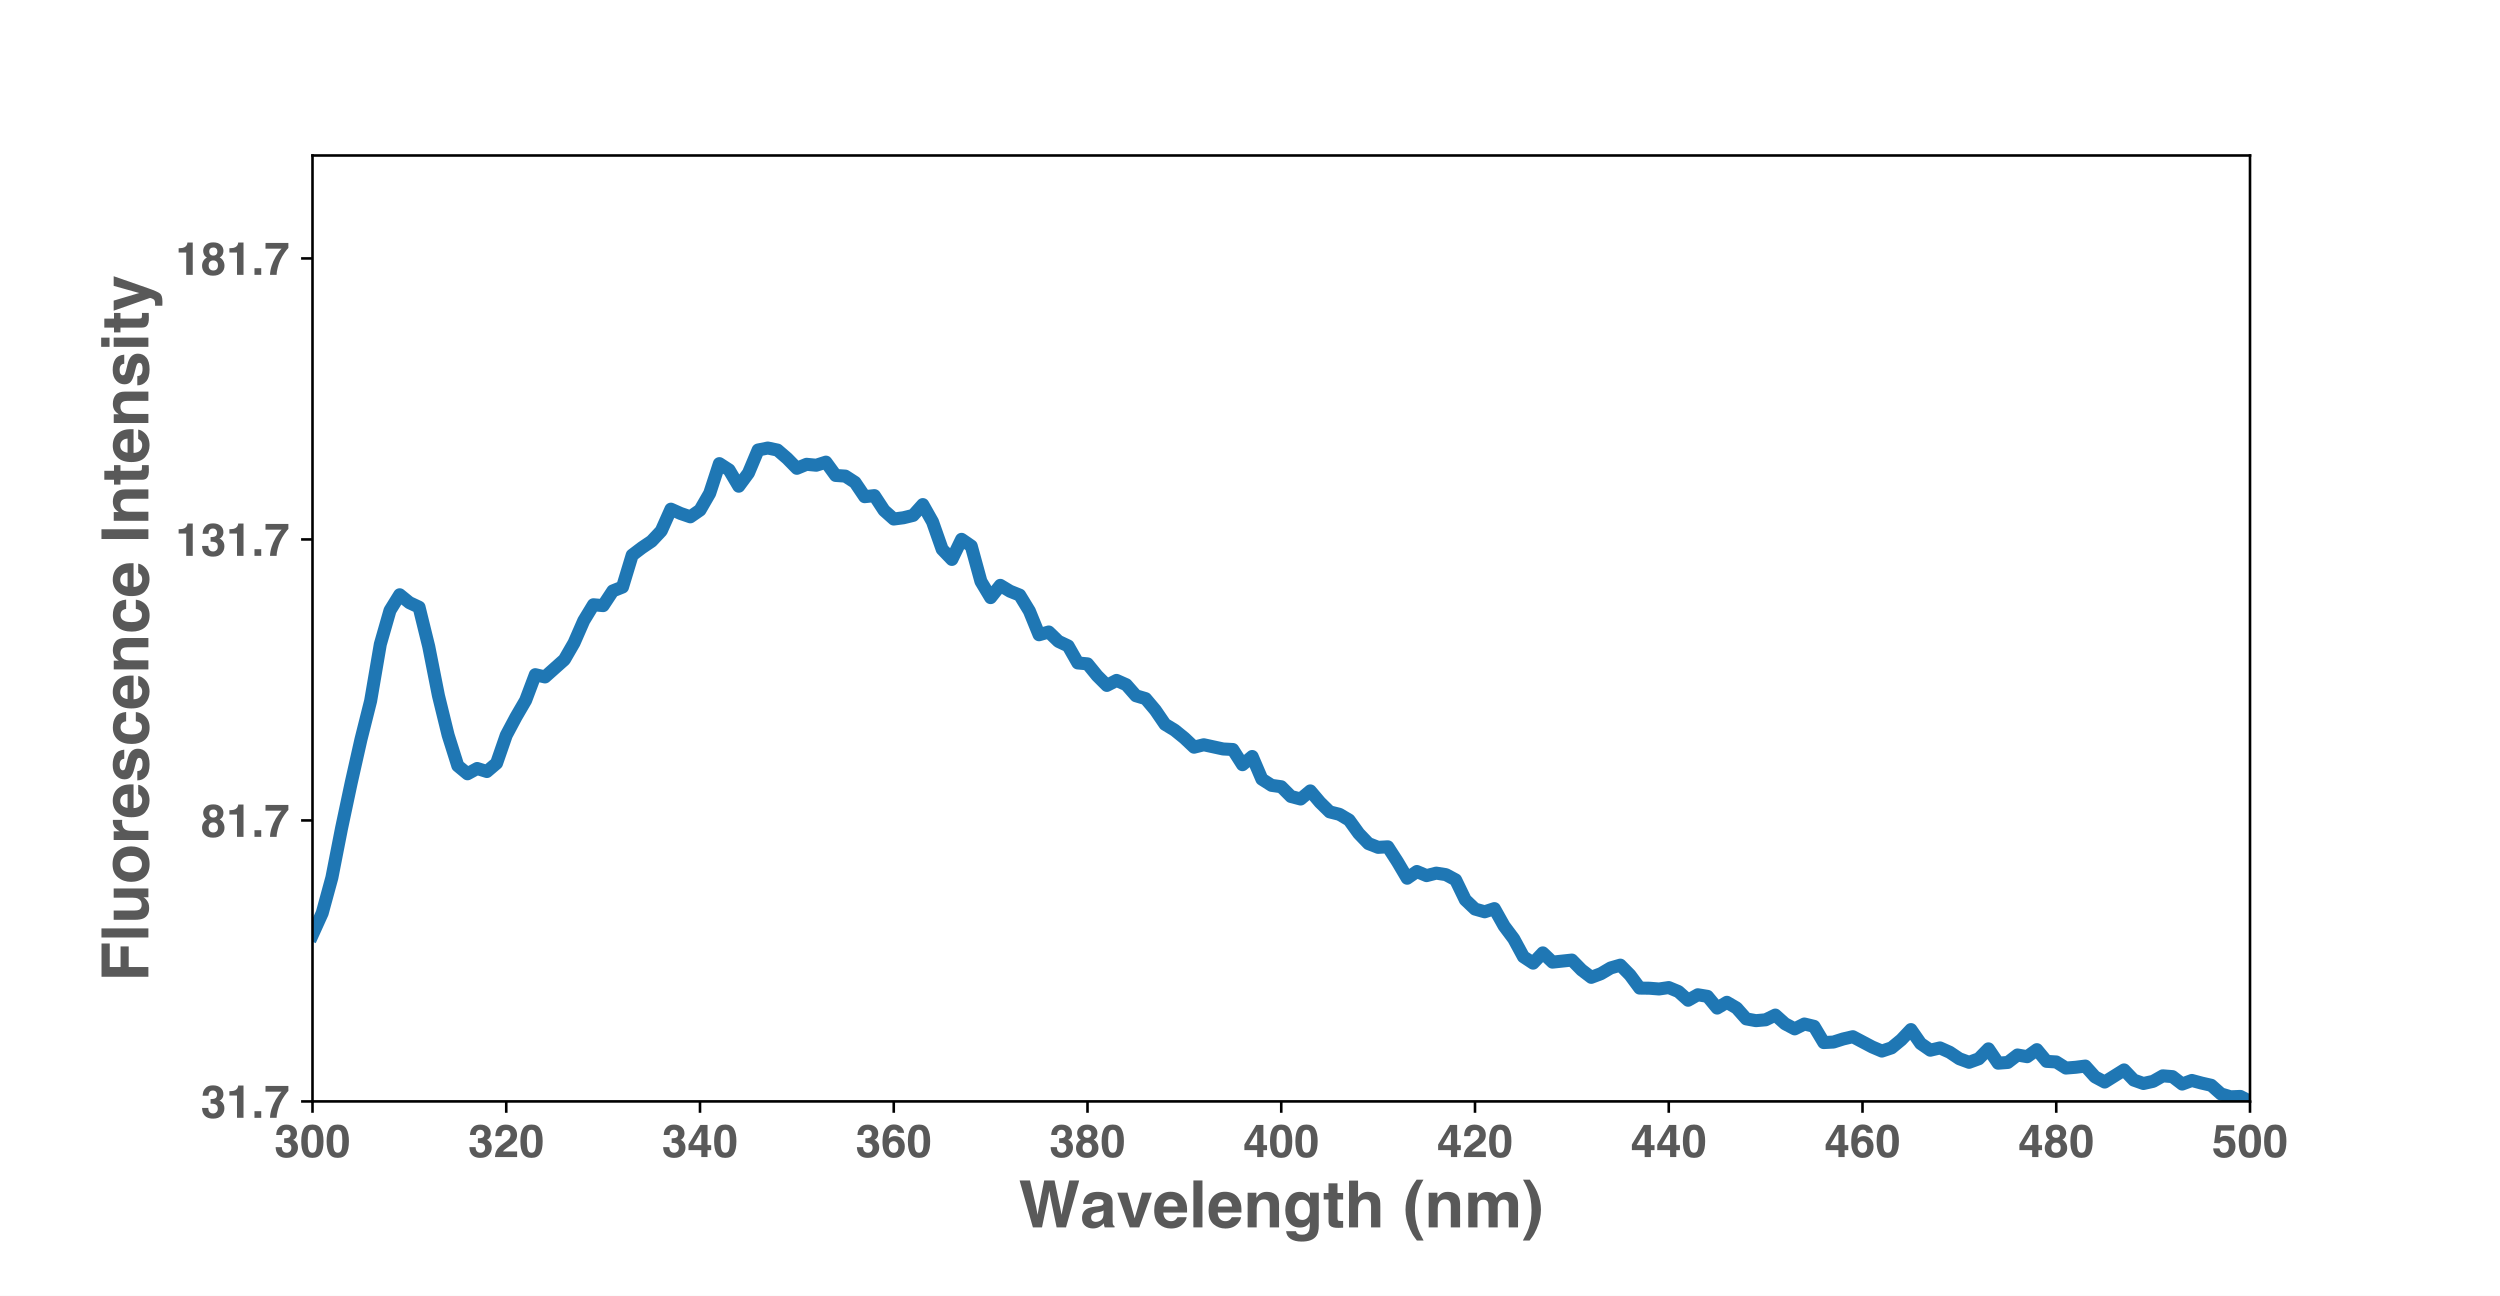
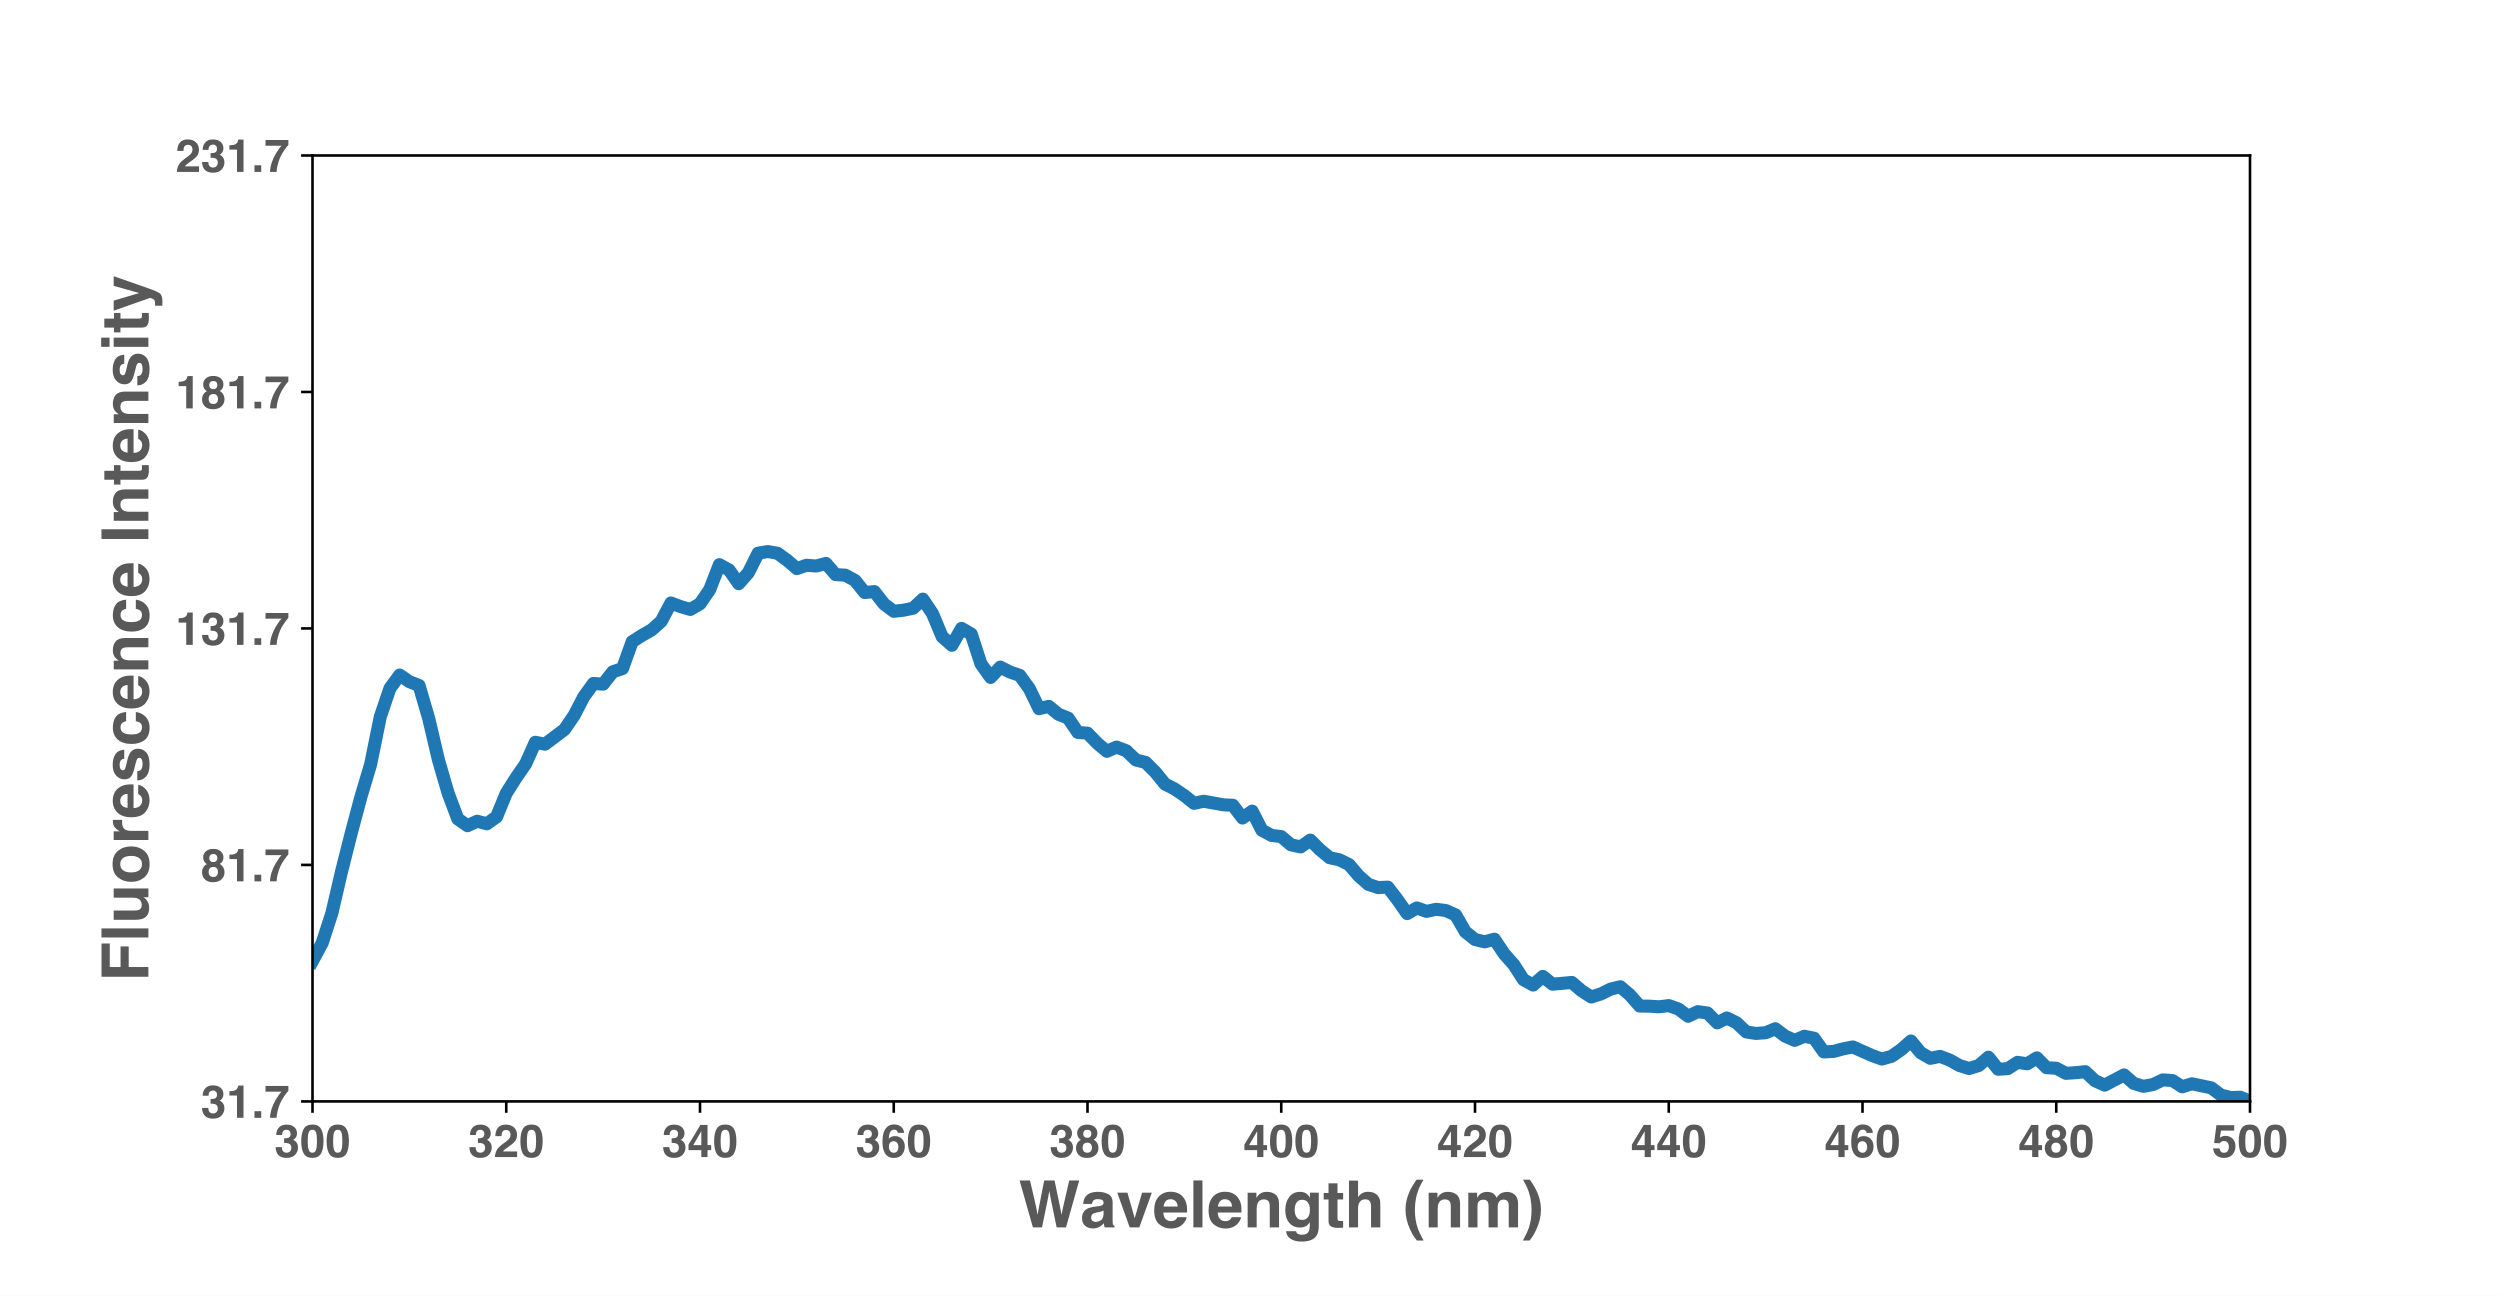
<svg xmlns="http://www.w3.org/2000/svg" xmlns:xlink="http://www.w3.org/1999/xlink" width="766.8pt" height="397.44pt" viewBox="0 0 766.8 397.44" version="1.1">
  <defs>
    <style type="text/css">*{stroke-linejoin: round; stroke-linecap: butt}</style>
  </defs>
  <g id="figure_1">
    <g id="patch_1">
      <path d="M 0 397.44  L 766.8 397.44  L 766.8 0  L 0 0  z " style="fill: #ffffff" />
    </g>
    <g id="axes_1">
      <g id="patch_2">
        <path d="M 95.85 337.824  L 690.12 337.824  L 690.12 47.693  L 95.85 47.693  z " style="fill: #ffffff" />
      </g>
      <g id="matplotlib.axis_1">
        <g id="xtick_1">
          <g id="line2d_1">
            <defs>
-               <path id="m9950f6a49b" d="M 0 0  L 0 3.5  " style="stroke: #000000; stroke-width: 0.8" />
+               <path id="mb6567f0c69" d="M 0 0  L 0 3.5  " style="stroke: #000000; stroke-width: 0.8" />
            </defs>
            <g>
-               <use xlink:href="#m9950f6a49b" x="95.85" y="337.824" style="stroke: #000000; stroke-width: 0.8" />
+               <use xlink:href="#mb6567f0c69" x="95.85" y="337.824" style="stroke: #000000; stroke-width: 0.8" />
            </g>
          </g>
          <g id="text_1">
            <g style="fill: #595959" transform="translate(84.17203 354.8996)scale(0.14 -0.14)">
              <defs>
                <path id="Helvetica-Bold-33" d="M 1044 1391  Q 1044 1119 1131 941  Q 1294 613 1722 613  Q 1984 613 2179 792  Q 2375 972 2375 1309  Q 2375 1756 2013 1906  Q 1806 1991 1363 1991  L 1363 2628  Q 1797 2634 1969 2713  Q 2266 2844 2266 3244  Q 2266 3503 2114 3665  Q 1963 3828 1688 3828  Q 1372 3828 1223 3628  Q 1075 3428 1081 3094  L 250 3094  Q 263 3431 366 3734  Q 475 4000 709 4225  Q 884 4384 1125 4468  Q 1366 4553 1716 4553  Q 2366 4553 2764 4217  Q 3163 3881 3163 3316  Q 3163 2916 2925 2641  Q 2775 2469 2613 2406  Q 2734 2406 2963 2197  Q 3303 1881 3303 1334  Q 3303 759 2904 323  Q 2506 -113 1725 -113  Q 763 -113 388 516  Q 191 850 169 1391  L 1044 1391  z " transform="scale(0.015625)" />
                <path id="Helvetica-Bold-30" d="M 1109 2222  Q 1109 1441 1237 1027  Q 1366 613 1763 613  Q 2159 613 2282 1027  Q 2406 1441 2406 2222  Q 2406 3041 2282 3434  Q 2159 3828 1763 3828  Q 1366 3828 1237 3434  Q 1109 3041 1109 2222  z M 1763 4563  Q 2628 4563 2976 3953  Q 3325 3344 3325 2222  Q 3325 1100 2976 493  Q 2628 -113 1763 -113  Q 897 -113 548 493  Q 200 1100 200 2222  Q 200 3344 548 3953  Q 897 4563 1763 4563  z " transform="scale(0.015625)" />
              </defs>
              <use xlink:href="#Helvetica-Bold-33" />
              <use xlink:href="#Helvetica-Bold-30" x="55.615" />
              <use xlink:href="#Helvetica-Bold-30" x="111.23" />
            </g>
          </g>
        </g>
        <g id="xtick_2">
          <g id="line2d_2">
            <g>
-               <use xlink:href="#m9950f6a49b" x="155.277" y="337.824" style="stroke: #000000; stroke-width: 0.8" />
+               <use xlink:href="#mb6567f0c69" x="155.277" y="337.824" style="stroke: #000000; stroke-width: 0.8" />
            </g>
          </g>
          <g id="text_2">
            <g style="fill: #595959" transform="translate(143.599 354.8996)scale(0.14 -0.14)">
              <defs>
                <path id="Helvetica-Bold-32" d="M 200 0  Q 213 488 409 891  Q 600 1344 1309 1850  Q 1925 2291 2106 2481  Q 2384 2778 2384 3131  Q 2384 3419 2225 3609  Q 2066 3800 1769 3800  Q 1363 3800 1216 3497  Q 1131 3322 1116 2941  L 250 2941  Q 272 3519 459 3875  Q 816 4553 1725 4553  Q 2444 4553 2869 4154  Q 3294 3756 3294 3100  Q 3294 2597 2994 2206  Q 2797 1947 2347 1628  L 1991 1375  Q 1656 1138 1532 1031  Q 1409 925 1325 784  L 3303 784  L 3303 0  L 200 0  z " transform="scale(0.015625)" />
              </defs>
              <use xlink:href="#Helvetica-Bold-33" />
              <use xlink:href="#Helvetica-Bold-32" x="55.615" />
              <use xlink:href="#Helvetica-Bold-30" x="111.23" />
            </g>
          </g>
        </g>
        <g id="xtick_3">
          <g id="line2d_3">
            <g>
-               <use xlink:href="#m9950f6a49b" x="214.704" y="337.824" style="stroke: #000000; stroke-width: 0.8" />
+               <use xlink:href="#mb6567f0c69" x="214.704" y="337.824" style="stroke: #000000; stroke-width: 0.8" />
            </g>
          </g>
          <g id="text_3">
            <g style="fill: #595959" transform="translate(203.026 354.8996)scale(0.14 -0.14)">
              <defs>
                <path id="Helvetica-Bold-34" d="M 3347 975  L 2834 975  L 2834 0  L 1963 0  L 1963 975  L 169 975  L 169 1753  L 1834 4503  L 2834 4503  L 2834 1672  L 3347 1672  L 3347 975  z M 1963 1672  L 1963 3628  L 828 1672  L 1963 1672  z " transform="scale(0.015625)" />
              </defs>
              <use xlink:href="#Helvetica-Bold-33" />
              <use xlink:href="#Helvetica-Bold-34" x="55.615" />
              <use xlink:href="#Helvetica-Bold-30" x="111.23" />
            </g>
          </g>
        </g>
        <g id="xtick_4">
          <g id="line2d_4">
            <g>
-               <use xlink:href="#m9950f6a49b" x="274.131" y="337.824" style="stroke: #000000; stroke-width: 0.8" />
+               <use xlink:href="#mb6567f0c69" x="274.131" y="337.824" style="stroke: #000000; stroke-width: 0.8" />
            </g>
          </g>
          <g id="text_4">
            <g style="fill: #595959" transform="translate(262.453 354.8996)scale(0.14 -0.14)">
              <defs>
                <path id="Helvetica-Bold-36" d="M 1094 1434  Q 1094 1069 1291 837  Q 1488 606 1791 606  Q 2088 606 2258 829  Q 2428 1053 2428 1409  Q 2428 1806 2234 2017  Q 2041 2228 1759 2228  Q 1531 2228 1356 2091  Q 1094 1888 1094 1434  z M 2347 3391  Q 2347 3500 2263 3631  Q 2119 3844 1828 3844  Q 1394 3844 1209 3356  Q 1109 3088 1072 2563  Q 1238 2759 1456 2850  Q 1675 2941 1956 2941  Q 2559 2941 2945 2531  Q 3331 2122 3331 1484  Q 3331 850 2953 365  Q 2575 -119 1778 -119  Q 922 -119 516 597  Q 200 1156 200 2041  Q 200 2559 244 2884  Q 322 3463 547 3847  Q 741 4175 1055 4375  Q 1369 4575 1806 4575  Q 2438 4575 2813 4251  Q 3188 3928 3234 3391  L 2347 3391  z " transform="scale(0.015625)" />
              </defs>
              <use xlink:href="#Helvetica-Bold-33" />
              <use xlink:href="#Helvetica-Bold-36" x="55.615" />
              <use xlink:href="#Helvetica-Bold-30" x="111.23" />
            </g>
          </g>
        </g>
        <g id="xtick_5">
          <g id="line2d_5">
            <g>
-               <use xlink:href="#m9950f6a49b" x="333.558" y="337.824" style="stroke: #000000; stroke-width: 0.8" />
+               <use xlink:href="#mb6567f0c69" x="333.558" y="337.824" style="stroke: #000000; stroke-width: 0.8" />
            </g>
          </g>
          <g id="text_5">
            <g style="fill: #595959" transform="translate(321.88 354.8996)scale(0.14 -0.14)">
              <defs>
                <path id="Helvetica-Bold-38" d="M 1094 1316  Q 1094 981 1267 797  Q 1441 613 1747 613  Q 2053 613 2226 797  Q 2400 981 2400 1316  Q 2400 1663 2223 1842  Q 2047 2022 1747 2022  Q 1447 2022 1270 1842  Q 1094 1663 1094 1316  z M 169 1256  Q 169 1638 342 1947  Q 516 2256 850 2413  Q 522 2631 423 2886  Q 325 3141 325 3363  Q 325 3856 697 4204  Q 1069 4553 1747 4553  Q 2425 4553 2797 4204  Q 3169 3856 3169 3363  Q 3169 3141 3070 2886  Q 2972 2631 2644 2444  Q 2978 2256 3147 1947  Q 3316 1638 3316 1256  Q 3316 684 2892 282  Q 2469 -119 1709 -119  Q 950 -119 559 282  Q 169 684 169 1256  z M 1175 3263  Q 1175 3016 1326 2859  Q 1478 2703 1747 2703  Q 2019 2703 2167 2859  Q 2316 3016 2316 3263  Q 2316 3531 2167 3682  Q 2019 3834 1747 3834  Q 1478 3834 1326 3682  Q 1175 3531 1175 3263  z " transform="scale(0.015625)" />
              </defs>
              <use xlink:href="#Helvetica-Bold-33" />
              <use xlink:href="#Helvetica-Bold-38" x="55.615" />
              <use xlink:href="#Helvetica-Bold-30" x="111.23" />
            </g>
          </g>
        </g>
        <g id="xtick_6">
          <g id="line2d_6">
            <g>
-               <use xlink:href="#m9950f6a49b" x="392.985" y="337.824" style="stroke: #000000; stroke-width: 0.8" />
+               <use xlink:href="#mb6567f0c69" x="392.985" y="337.824" style="stroke: #000000; stroke-width: 0.8" />
            </g>
          </g>
          <g id="text_6">
            <g style="fill: #595959" transform="translate(381.307 354.8996)scale(0.14 -0.14)">
              <use xlink:href="#Helvetica-Bold-34" />
              <use xlink:href="#Helvetica-Bold-30" x="55.615" />
              <use xlink:href="#Helvetica-Bold-30" x="111.23" />
            </g>
          </g>
        </g>
        <g id="xtick_7">
          <g id="line2d_7">
            <g>
-               <use xlink:href="#m9950f6a49b" x="452.412" y="337.824" style="stroke: #000000; stroke-width: 0.8" />
+               <use xlink:href="#mb6567f0c69" x="452.412" y="337.824" style="stroke: #000000; stroke-width: 0.8" />
            </g>
          </g>
          <g id="text_7">
            <g style="fill: #595959" transform="translate(440.734 354.8996)scale(0.14 -0.14)">
              <use xlink:href="#Helvetica-Bold-34" />
              <use xlink:href="#Helvetica-Bold-32" x="55.615" />
              <use xlink:href="#Helvetica-Bold-30" x="111.23" />
            </g>
          </g>
        </g>
        <g id="xtick_8">
          <g id="line2d_8">
            <g>
-               <use xlink:href="#m9950f6a49b" x="511.839" y="337.824" style="stroke: #000000; stroke-width: 0.8" />
+               <use xlink:href="#mb6567f0c69" x="511.839" y="337.824" style="stroke: #000000; stroke-width: 0.8" />
            </g>
          </g>
          <g id="text_8">
            <g style="fill: #595959" transform="translate(500.161 354.8996)scale(0.14 -0.14)">
              <use xlink:href="#Helvetica-Bold-34" />
              <use xlink:href="#Helvetica-Bold-34" x="55.615" />
              <use xlink:href="#Helvetica-Bold-30" x="111.23" />
            </g>
          </g>
        </g>
        <g id="xtick_9">
          <g id="line2d_9">
            <g>
-               <use xlink:href="#m9950f6a49b" x="571.266" y="337.824" style="stroke: #000000; stroke-width: 0.8" />
+               <use xlink:href="#mb6567f0c69" x="571.266" y="337.824" style="stroke: #000000; stroke-width: 0.8" />
            </g>
          </g>
          <g id="text_9">
            <g style="fill: #595959" transform="translate(559.588 354.8996)scale(0.14 -0.14)">
              <use xlink:href="#Helvetica-Bold-34" />
              <use xlink:href="#Helvetica-Bold-36" x="55.615" />
              <use xlink:href="#Helvetica-Bold-30" x="111.23" />
            </g>
          </g>
        </g>
        <g id="xtick_10">
          <g id="line2d_10">
            <g>
-               <use xlink:href="#m9950f6a49b" x="630.693" y="337.824" style="stroke: #000000; stroke-width: 0.8" />
+               <use xlink:href="#mb6567f0c69" x="630.693" y="337.824" style="stroke: #000000; stroke-width: 0.8" />
            </g>
          </g>
          <g id="text_10">
            <g style="fill: #595959" transform="translate(619.015 354.8996)scale(0.14 -0.14)">
              <use xlink:href="#Helvetica-Bold-34" />
              <use xlink:href="#Helvetica-Bold-38" x="55.615" />
              <use xlink:href="#Helvetica-Bold-30" x="111.23" />
            </g>
          </g>
        </g>
        <g id="xtick_11">
          <g id="line2d_11">
            <g>
-               <use xlink:href="#m9950f6a49b" x="690.12" y="337.824" style="stroke: #000000; stroke-width: 0.8" />
+               <use xlink:href="#mb6567f0c69" x="690.12" y="337.824" style="stroke: #000000; stroke-width: 0.8" />
            </g>
          </g>
          <g id="text_11">
            <g style="fill: #595959" transform="translate(678.442 354.8996)scale(0.14 -0.14)">
              <defs>
                <path id="Helvetica-Bold-35" d="M 1056 1213  Q 1109 922 1259 764  Q 1409 606 1697 606  Q 2028 606 2201 839  Q 2375 1072 2375 1425  Q 2375 1772 2212 2011  Q 2050 2250 1706 2250  Q 1544 2250 1425 2209  Q 1216 2134 1109 1931  L 309 1969  L 628 4472  L 3125 4472  L 3125 3716  L 1272 3716  L 1109 2725  Q 1316 2859 1431 2903  Q 1625 2975 1903 2975  Q 2466 2975 2884 2597  Q 3303 2219 3303 1497  Q 3303 869 2900 375  Q 2497 -119 1694 -119  Q 1047 -119 631 228  Q 216 575 169 1213  L 1056 1213  z " transform="scale(0.015625)" />
              </defs>
              <use xlink:href="#Helvetica-Bold-35" />
              <use xlink:href="#Helvetica-Bold-30" x="55.615" />
              <use xlink:href="#Helvetica-Bold-30" x="111.23" />
            </g>
          </g>
        </g>
        <g id="text_12">
          <g style="fill: #595959" transform="translate(312.4334 376.4612)scale(0.2 -0.2)">
            <defs>
              <path id="Helvetica-Bold-57" d="M 1116 4606  L 1725 1969  L 1856 1234  L 1991 1953  L 2509 4606  L 3525 4606  L 4072 1969  L 4213 1234  L 4353 1941  L 4969 4606  L 5947 4606  L 4650 0  L 3731 0  L 3175 2694  L 3013 3584  L 2850 2694  L 2294 0  L 1400 0  L 94 4606  L 1116 4606  z " transform="scale(0.015625)" />
              <path id="Helvetica-Bold-61" d="M 2294 1656  Q 2209 1603 2123 1570  Q 2038 1538 1888 1509  L 1688 1472  Q 1406 1422 1284 1350  Q 1078 1228 1078 972  Q 1078 744 1204 642  Q 1331 541 1513 541  Q 1800 541 2042 709  Q 2284 878 2294 1325  L 2294 1656  z M 1753 2072  Q 2000 2103 2106 2150  Q 2297 2231 2297 2403  Q 2297 2613 2151 2692  Q 2006 2772 1725 2772  Q 1409 2772 1278 2616  Q 1184 2500 1153 2303  L 294 2303  Q 322 2750 544 3038  Q 897 3488 1756 3488  Q 2316 3488 2750 3266  Q 3184 3044 3184 2428  L 3184 866  Q 3184 703 3191 472  Q 3200 297 3244 234  Q 3288 172 3375 131  L 3375 0  L 2406 0  Q 2366 103 2350 193  Q 2334 284 2325 400  Q 2141 200 1900 59  Q 1613 -106 1250 -106  Q 788 -106 486 158  Q 184 422 184 906  Q 184 1534 669 1816  Q 934 1969 1450 2034  L 1753 2072  z M 1800 3497  L 1800 3497  z " transform="scale(0.015625)" />
              <path id="Helvetica-Bold-76" d="M 2516 3406  L 3472 3406  L 2244 0  L 1303 0  L 81 3406  L 1081 3406  L 1791 894  L 2516 3406  z " transform="scale(0.015625)" />
              <path id="Helvetica-Bold-65" d="M 1759 2763  Q 1450 2763 1279 2569  Q 1109 2375 1066 2044  L 2450 2044  Q 2428 2397 2236 2580  Q 2044 2763 1759 2763  z M 1759 3497  Q 2184 3497 2525 3337  Q 2866 3178 3088 2834  Q 3288 2531 3347 2131  Q 3381 1897 3375 1456  L 1044 1456  Q 1063 944 1366 738  Q 1550 609 1809 609  Q 2084 609 2256 766  Q 2350 850 2422 1000  L 3331 1000  Q 3297 697 3016 384  Q 2578 -113 1791 -113  Q 1141 -113 644 306  Q 147 725 147 1669  Q 147 2553 595 3025  Q 1044 3497 1759 3497  z M 1822 3497  L 1822 3497  z " transform="scale(0.015625)" />
              <path id="Helvetica-Bold-6c" d="M 1325 0  L 434 0  L 434 4606  L 1325 4606  L 1325 0  z " transform="scale(0.015625)" />
              <path id="Helvetica-Bold-6e" d="M 2303 3488  Q 2831 3488 3167 3211  Q 3503 2934 3503 2294  L 3503 0  L 2591 0  L 2591 2072  Q 2591 2341 2519 2484  Q 2388 2747 2019 2747  Q 1566 2747 1397 2363  Q 1309 2159 1309 1844  L 1309 0  L 422 0  L 422 3400  L 1281 3400  L 1281 2903  Q 1453 3166 1606 3281  Q 1881 3488 2303 3488  z M 1975 3497  L 1975 3497  z " transform="scale(0.015625)" />
              <path id="Helvetica-Bold-67" d="M 1878 731  Q 2191 731 2406 967  Q 2622 1203 2622 1719  Q 2622 2203 2417 2456  Q 2213 2709 1869 2709  Q 1400 2709 1222 2269  Q 1128 2034 1128 1691  Q 1128 1394 1228 1163  Q 1409 731 1878 731  z M 1656 3488  Q 1913 3488 2103 3409  Q 2428 3275 2628 2916  L 2628 3406  L 3494 3406  L 3494 175  Q 3494 -484 3272 -819  Q 2891 -1394 1809 -1394  Q 1156 -1394 743 -1137  Q 331 -881 288 -372  L 1256 -372  Q 1294 -528 1378 -597  Q 1522 -719 1863 -719  Q 2344 -719 2506 -397  Q 2613 -191 2613 297  L 2613 516  Q 2484 297 2338 188  Q 2072 -16 1647 -16  Q 991 -16 598 445  Q 206 906 206 1694  Q 206 2453 584 2970  Q 963 3488 1656 3488  z M 1941 3497  L 1941 3497  z " transform="scale(0.015625)" />
              <path id="Helvetica-Bold-74" d="M 66 2741  L 66 3375  L 541 3375  L 541 4325  L 1422 4325  L 1422 3375  L 1975 3375  L 1975 2741  L 1422 2741  L 1422 941  Q 1422 731 1475 679  Q 1528 628 1800 628  Q 1841 628 1886 629  Q 1931 631 1975 634  L 1975 -31  L 1553 -47  Q 922 -69 691 172  Q 541 325 541 644  L 541 2741  L 66 2741  z " transform="scale(0.015625)" />
              <path id="Helvetica-Bold-68" d="M 2294 3494  Q 2609 3494 2867 3384  Q 3125 3275 3291 3050  Q 3431 2859 3462 2657  Q 3494 2456 3494 2000  L 3494 0  L 2584 0  L 2584 2072  Q 2584 2347 2491 2516  Q 2369 2753 2028 2753  Q 1675 2753 1492 2517  Q 1309 2281 1309 1844  L 1309 0  L 422 0  L 422 4591  L 1309 4591  L 1309 2963  Q 1503 3259 1758 3376  Q 2013 3494 2294 3494  z " transform="scale(0.015625)" />
              <path id="Helvetica-Bold-20" transform="scale(0.015625)" />
              <path id="Helvetica-Bold-28" d="M 644 3444  Q 891 4019 1366 4681  L 2038 4681  L 1847 4331  Q 1453 3609 1300 2819  Q 1200 2300 1200 1688  Q 1200 731 1478 -72  Q 1641 -547 2053 -1291  L 1394 -1291  L 1172 -988  Q 956 -713 713 -169  Q 278 803 278 1744  Q 278 2600 644 3444  z " transform="scale(0.015625)" />
              <path id="Helvetica-Bold-6d" d="M 4222 3481  Q 4447 3481 4665 3393  Q 4884 3306 5063 3088  Q 5206 2909 5256 2650  Q 5288 2478 5288 2147  L 5281 0  L 4369 0  L 4369 2169  Q 4369 2363 4306 2488  Q 4188 2725 3869 2725  Q 3500 2725 3359 2419  Q 3288 2256 3288 2028  L 3288 0  L 2391 0  L 2391 2028  Q 2391 2331 2328 2469  Q 2216 2716 1888 2716  Q 1506 2716 1375 2469  Q 1303 2328 1303 2050  L 1303 0  L 400 0  L 400 3400  L 1266 3400  L 1266 2903  Q 1431 3169 1578 3281  Q 1838 3481 2250 3481  Q 2641 3481 2881 3309  Q 3075 3150 3175 2900  Q 3350 3200 3609 3341  Q 3884 3481 4222 3481  z " transform="scale(0.015625)" />
              <path id="Helvetica-Bold-29" d="M 753 4681  Q 1228 4019 1475 3444  Q 1841 2600 1841 1744  Q 1841 803 1406 -169  Q 1163 -713 947 -988  L 725 -1291  L 66 -1291  Q 478 -547 641 -72  Q 919 731 919 1688  Q 919 2300 819 2819  Q 666 3609 272 4331  L 81 4681  L 753 4681  z " transform="scale(0.015625)" />
            </defs>
            <use xlink:href="#Helvetica-Bold-57" />
            <use xlink:href="#Helvetica-Bold-61" x="94.385" />
            <use xlink:href="#Helvetica-Bold-76" x="150" />
            <use xlink:href="#Helvetica-Bold-65" x="205.615" />
            <use xlink:href="#Helvetica-Bold-6c" x="261.23" />
            <use xlink:href="#Helvetica-Bold-65" x="289.014" />
            <use xlink:href="#Helvetica-Bold-6e" x="344.629" />
            <use xlink:href="#Helvetica-Bold-67" x="405.713" />
            <use xlink:href="#Helvetica-Bold-74" x="466.797" />
            <use xlink:href="#Helvetica-Bold-68" x="500.098" />
            <use xlink:href="#Helvetica-Bold-20" x="561.182" />
            <use xlink:href="#Helvetica-Bold-28" x="588.965" />
            <use xlink:href="#Helvetica-Bold-6e" x="622.266" />
            <use xlink:href="#Helvetica-Bold-6d" x="683.35" />
            <use xlink:href="#Helvetica-Bold-29" x="772.266" />
          </g>
        </g>
      </g>
      <g id="matplotlib.axis_2">
        <g id="ytick_1">
          <g id="line2d_12">
            <defs>
-               <path id="m67551a5f89" d="M 0 0  L -3.5 0  " style="stroke: #000000; stroke-width: 0.8" />
+               <path id="m169a921a87" d="M 0 0  L -3.5 0  " style="stroke: #000000; stroke-width: 0.8" />
            </defs>
            <g>
-               <use xlink:href="#m67551a5f89" x="95.85" y="337.824" style="stroke: #000000; stroke-width: 0.8" />
+               <use xlink:href="#m169a921a87" x="95.85" y="337.824" style="stroke: #000000; stroke-width: 0.8" />
            </g>
          </g>
          <g id="text_13">
            <g style="fill: #595959" transform="translate(61.60469 342.8618)scale(0.14 -0.14)">
              <defs>
                <path id="Helvetica-Bold-31" d="M 444 3125  L 444 3731  Q 866 3750 1034 3788  Q 1303 3847 1472 4025  Q 1588 4147 1647 4350  Q 1681 4472 1681 4531  L 2422 4531  L 2422 0  L 1509 0  L 1509 3125  L 444 3125  z " transform="scale(0.015625)" />
                <path id="Helvetica-Bold-2e" d="M 400 931  L 1347 931  L 1347 0  L 400 0  L 400 931  z " transform="scale(0.015625)" />
                <path id="Helvetica-Bold-37" d="M 3375 3775  Q 3175 3578 2819 3073  Q 2463 2569 2222 2031  Q 2031 1609 1878 1000  Q 1725 391 1725 0  L 800 0  Q 841 1219 1600 2534  Q 2091 3350 2422 3672  L 163 3672  L 175 4472  L 3375 4472  L 3375 3775  z " transform="scale(0.015625)" />
              </defs>
              <use xlink:href="#Helvetica-Bold-33" />
              <use xlink:href="#Helvetica-Bold-31" x="55.615" />
              <use xlink:href="#Helvetica-Bold-2e" x="111.23" />
              <use xlink:href="#Helvetica-Bold-37" x="139.014" />
            </g>
          </g>
        </g>
        <g id="ytick_2">
          <g id="line2d_13">
            <g>
-               <use xlink:href="#m67551a5f89" x="95.85" y="251.637" style="stroke: #000000; stroke-width: 0.8" />
+               <use xlink:href="#m169a921a87" x="95.85" y="265.291" style="stroke: #000000; stroke-width: 0.8" />
            </g>
          </g>
          <g id="text_14">
-             <g style="fill: #595959" transform="translate(61.60469 256.6748)scale(0.14 -0.14)">
+             <g style="fill: #595959" transform="translate(61.60469 270.329)scale(0.14 -0.14)">
              <use xlink:href="#Helvetica-Bold-38" />
              <use xlink:href="#Helvetica-Bold-31" x="55.615" />
              <use xlink:href="#Helvetica-Bold-2e" x="111.23" />
              <use xlink:href="#Helvetica-Bold-37" x="139.014" />
            </g>
          </g>
        </g>
        <g id="ytick_3">
          <g id="line2d_14">
            <g>
-               <use xlink:href="#m67551a5f89" x="95.85" y="165.45" style="stroke: #000000; stroke-width: 0.8" />
+               <use xlink:href="#m169a921a87" x="95.85" y="192.758" style="stroke: #000000; stroke-width: 0.8" />
            </g>
          </g>
          <g id="text_15">
-             <g style="fill: #595959" transform="translate(53.81938 170.4878)scale(0.14 -0.14)">
+             <g style="fill: #595959" transform="translate(53.81938 197.7962)scale(0.14 -0.14)">
              <use xlink:href="#Helvetica-Bold-31" />
              <use xlink:href="#Helvetica-Bold-33" x="55.615" />
              <use xlink:href="#Helvetica-Bold-31" x="111.23" />
              <use xlink:href="#Helvetica-Bold-2e" x="166.846" />
              <use xlink:href="#Helvetica-Bold-37" x="194.629" />
            </g>
          </g>
        </g>
        <g id="ytick_4">
          <g id="line2d_15">
            <g>
-               <use xlink:href="#m67551a5f89" x="95.85" y="79.263" style="stroke: #000000; stroke-width: 0.8" />
+               <use xlink:href="#m169a921a87" x="95.85" y="120.226" style="stroke: #000000; stroke-width: 0.8" />
            </g>
          </g>
          <g id="text_16">
-             <g style="fill: #595959" transform="translate(53.81938 84.30075)scale(0.14 -0.14)">
+             <g style="fill: #595959" transform="translate(53.81938 125.2634)scale(0.14 -0.14)">
              <use xlink:href="#Helvetica-Bold-31" />
              <use xlink:href="#Helvetica-Bold-38" x="55.615" />
              <use xlink:href="#Helvetica-Bold-31" x="111.23" />
              <use xlink:href="#Helvetica-Bold-2e" x="166.846" />
              <use xlink:href="#Helvetica-Bold-37" x="194.629" />
            </g>
          </g>
        </g>
-         <g id="text_17">
+         <g id="ytick_5">
+           <g id="line2d_16">
+             <g>
+               <use xlink:href="#m169a921a87" x="95.85" y="47.693" style="stroke: #000000; stroke-width: 0.8" />
+             </g>
+           </g>
+           <g id="text_17">
+             <g style="fill: #595959" transform="translate(53.81938 52.73061)scale(0.14 -0.14)">
+               <use xlink:href="#Helvetica-Bold-32" />
+               <use xlink:href="#Helvetica-Bold-33" x="55.615" />
+               <use xlink:href="#Helvetica-Bold-31" x="111.23" />
+               <use xlink:href="#Helvetica-Bold-2e" x="166.846" />
+               <use xlink:href="#Helvetica-Bold-37" x="194.629" />
+             </g>
+           </g>
+         </g>
+         <g id="text_18">
          <g style="fill: #595959" transform="translate(45.51313 301.1178)rotate(-90)scale(0.2 -0.2)">
            <defs>
              <path id="Helvetica-Bold-46" d="M 488 4600  L 3753 4600  L 3753 3791  L 1444 3791  L 1444 2731  L 3466 2731  L 3466 1931  L 1444 1931  L 1444 0  L 488 0  L 488 4600  z " transform="scale(0.015625)" />
              <path id="Helvetica-Bold-75" d="M 1303 3406  L 1303 1353  Q 1303 1063 1372 916  Q 1494 656 1850 656  Q 2306 656 2475 1025  Q 2563 1225 2563 1553  L 2563 3406  L 3466 3406  L 3466 0  L 2600 0  L 2600 481  Q 2588 466 2538 387  Q 2488 309 2419 250  Q 2209 63 2014 -6  Q 1819 -75 1556 -75  Q 800 -75 538 469  Q 391 769 391 1353  L 391 3406  L 1303 3406  z M 1928 3497  L 1928 3497  z " transform="scale(0.015625)" />
              <path id="Helvetica-Bold-6f" d="M 1944 628  Q 2334 628 2543 906  Q 2753 1184 2753 1697  Q 2753 2209 2543 2486  Q 2334 2763 1944 2763  Q 1553 2763 1342 2486  Q 1131 2209 1131 1697  Q 1131 1184 1342 906  Q 1553 628 1944 628  z M 3688 1697  Q 3688 947 3256 414  Q 2825 -119 1947 -119  Q 1069 -119 637 414  Q 206 947 206 1697  Q 206 2434 637 2975  Q 1069 3516 1947 3516  Q 2825 3516 3256 2975  Q 3688 2434 3688 1697  z M 1947 3497  L 1947 3497  z " transform="scale(0.015625)" />
              <path id="Helvetica-Bold-72" d="M 2266 3488  Q 2291 3488 2308 3486  Q 2325 3484 2384 3481  L 2384 2569  Q 2300 2578 2234 2581  Q 2169 2584 2128 2584  Q 1591 2584 1406 2234  Q 1303 2038 1303 1628  L 1303 0  L 406 0  L 406 3406  L 1256 3406  L 1256 2813  Q 1463 3153 1616 3278  Q 1866 3488 2266 3488  z " transform="scale(0.015625)" />
              <path id="Helvetica-Bold-73" d="M 1109 1088  Q 1138 850 1231 750  Q 1397 572 1844 572  Q 2106 572 2261 650  Q 2416 728 2416 884  Q 2416 1034 2291 1113  Q 2166 1191 1363 1381  Q 784 1525 547 1741  Q 309 1953 309 2353  Q 309 2825 679 3164  Q 1050 3503 1722 3503  Q 2359 3503 2761 3248  Q 3163 2994 3222 2369  L 2331 2369  Q 2313 2541 2234 2641  Q 2088 2822 1734 2822  Q 1444 2822 1320 2731  Q 1197 2641 1197 2519  Q 1197 2366 1328 2297  Q 1459 2225 2256 2050  Q 2788 1925 3053 1672  Q 3316 1416 3316 1031  Q 3316 525 2939 204  Q 2563 -116 1775 -116  Q 972 -116 589 223  Q 206 563 206 1088  L 1109 1088  z M 1791 3497  L 1791 3497  z " transform="scale(0.015625)" />
              <path id="Helvetica-Bold-63" d="M 2450 2184  Q 2425 2375 2322 2528  Q 2172 2734 1856 2734  Q 1406 2734 1241 2288  Q 1153 2050 1153 1656  Q 1153 1281 1241 1053  Q 1400 628 1841 628  Q 2153 628 2284 797  Q 2416 966 2444 1234  L 3353 1234  Q 3322 828 3059 466  Q 2641 -119 1819 -119  Q 997 -119 609 368  Q 222 856 222 1634  Q 222 2513 650 3000  Q 1078 3488 1831 3488  Q 2472 3488 2880 3200  Q 3288 2913 3363 2184  L 2450 2184  z M 1847 3497  L 1847 3497  z " transform="scale(0.015625)" />
              <path id="Helvetica-Bold-49" d="M 1369 0  L 413 0  L 413 4606  L 1369 4606  L 1369 0  z M 891 4697  L 891 4697  z " transform="scale(0.015625)" />
              <path id="Helvetica-Bold-69" d="M 1331 3813  L 428 3813  L 428 4634  L 1331 4634  L 1331 3813  z M 428 3406  L 1331 3406  L 1331 0  L 428 0  L 428 3406  z " transform="scale(0.015625)" />
              <path id="Helvetica-Bold-79" d="M 553 -653  L 666 -659  Q 797 -666 915 -650  Q 1034 -634 1116 -578  Q 1194 -525 1261 -356  Q 1328 -188 1316 -150  L 66 3406  L 1056 3406  L 1800 894  L 2503 3406  L 3450 3406  L 2281 56  Q 1944 -913 1747 -1145  Q 1550 -1378 959 -1378  Q 841 -1378 769 -1376  Q 697 -1375 553 -1366  L 553 -653  z M 1759 3497  L 1759 3497  z " transform="scale(0.015625)" />
            </defs>
            <use xlink:href="#Helvetica-Bold-46" />
            <use xlink:href="#Helvetica-Bold-6c" x="61.084" />
            <use xlink:href="#Helvetica-Bold-75" x="88.867" />
            <use xlink:href="#Helvetica-Bold-6f" x="149.951" />
            <use xlink:href="#Helvetica-Bold-72" x="211.035" />
            <use xlink:href="#Helvetica-Bold-65" x="249.951" />
            <use xlink:href="#Helvetica-Bold-73" x="305.566" />
            <use xlink:href="#Helvetica-Bold-63" x="361.182" />
            <use xlink:href="#Helvetica-Bold-65" x="416.797" />
            <use xlink:href="#Helvetica-Bold-6e" x="472.412" />
            <use xlink:href="#Helvetica-Bold-63" x="533.496" />
            <use xlink:href="#Helvetica-Bold-65" x="589.111" />
            <use xlink:href="#Helvetica-Bold-20" x="644.727" />
            <use xlink:href="#Helvetica-Bold-49" x="672.51" />
            <use xlink:href="#Helvetica-Bold-6e" x="700.293" />
            <use xlink:href="#Helvetica-Bold-74" x="761.377" />
            <use xlink:href="#Helvetica-Bold-65" x="794.678" />
            <use xlink:href="#Helvetica-Bold-6e" x="850.293" />
            <use xlink:href="#Helvetica-Bold-73" x="911.377" />
            <use xlink:href="#Helvetica-Bold-69" x="966.992" />
            <use xlink:href="#Helvetica-Bold-74" x="994.775" />
            <use xlink:href="#Helvetica-Bold-79" x="1028.076" />
          </g>
        </g>
      </g>
-       <g id="line2d_16">
-         <path d="M 95.85 286.646  L 98.821 280.08  L 101.793 269.192  L 104.764 254.017  L 107.735 240.018  L 110.707 226.821  L 113.678 214.989  L 116.649 197.605  L 119.621 187.235  L 122.592 182.429  L 125.564 184.846  L 128.535 186.237  L 131.506 198.322  L 134.478 213.358  L 137.449 225.474  L 140.42 234.881  L 143.392 237.338  L 146.363 235.711  L 149.334 236.641  L 152.306 234.106  L 155.277 225.521  L 158.248 219.932  L 161.22 214.82  L 164.191 206.937  L 167.162 207.63  L 173.105 202.326  L 176.076 197.174  L 179.048 190.377  L 182.019 185.492  L 184.99 185.756  L 187.962 181.25  L 190.933 180.061  L 193.905 170.268  L 196.876 168.012  L 199.847 166.002  L 202.819 162.832  L 205.79 156.171  L 208.761 157.497  L 211.733 158.519  L 214.704 156.461  L 217.675 151.307  L 220.647 142.205  L 223.618 144.127  L 226.589 149.131  L 229.561 145.096  L 232.532 138.019  L 235.503 137.419  L 238.475 138.044  L 241.446 140.609  L 244.417 143.641  L 247.389 142.411  L 250.36 142.697  L 253.332 141.745  L 256.303 145.827  L 259.274 146.032  L 262.246 147.952  L 265.217 152.346  L 268.188 152.019  L 271.16 156.549  L 274.131 159.198  L 277.102 158.807  L 280.074 158.081  L 283.045 154.768  L 286.016 160.036  L 288.988 168.484  L 291.959 171.583  L 294.93 165.426  L 297.902 167.481  L 300.873 178.339  L 303.844 183.298  L 306.816 179.54  L 309.787 181.333  L 312.759 182.531  L 315.73 187.409  L 318.701 194.693  L 321.673 193.844  L 324.644 196.719  L 327.615 198.12  L 330.587 203.341  L 333.558 203.617  L 336.529 207.263  L 339.501 210.229  L 342.472 208.694  L 345.443 210.014  L 348.415 213.399  L 351.386 214.285  L 354.357 217.814  L 357.329 222.155  L 360.3 223.964  L 363.272 226.373  L 366.243 229.181  L 369.214 228.431  L 375.157 229.725  L 378.128 229.888  L 381.1 234.542  L 384.071 232.036  L 387.042 238.985  L 390.014 240.886  L 392.985 241.307  L 395.956 244.295  L 398.928 245.073  L 401.899 242.588  L 404.87 246.097  L 407.842 249.018  L 410.813 249.762  L 413.784 251.517  L 416.756 255.639  L 419.727 258.74  L 422.699 259.901  L 425.67 259.732  L 428.641 264.341  L 431.613 269.37  L 434.584 267.308  L 437.555 268.572  L 440.527 267.807  L 443.498 268.27  L 446.469 269.867  L 449.441 275.999  L 452.412 278.824  L 455.383 279.668  L 458.355 278.691  L 461.326 283.996  L 464.297 287.971  L 467.269 293.452  L 470.24 295.414  L 473.211 292.269  L 476.183 295.107  L 482.125 294.47  L 485.097 297.501  L 488.068 299.77  L 491.04 298.647  L 494.011 296.889  L 496.982 296.027  L 499.954 299.052  L 502.925 303.069  L 505.896 303.108  L 508.868 303.341  L 511.839 302.903  L 514.81 304.135  L 517.782 306.797  L 520.753 305.112  L 523.724 305.605  L 526.696 309.196  L 529.667 307.424  L 532.638 309.161  L 535.61 312.509  L 538.581 313.057  L 541.553 312.792  L 544.524 311.342  L 547.495 314.002  L 550.467 315.576  L 553.438 314.081  L 556.409 314.803  L 559.381 319.78  L 562.352 319.618  L 565.323 318.671  L 568.295 317.977  L 574.237 321.121  L 577.209 322.387  L 580.18 321.393  L 583.151 318.937  L 586.123 315.794  L 589.094 320.064  L 592.065 322.12  L 595.037 321.413  L 598.008 322.744  L 600.98 324.737  L 603.951 325.835  L 606.922 324.751  L 609.894 321.707  L 612.865 326.101  L 615.836 325.877  L 618.808 323.585  L 621.779 324.108  L 624.75 321.952  L 627.722 325.542  L 630.693 325.722  L 633.664 327.596  L 636.636 327.359  L 639.607 326.983  L 642.578 330.293  L 645.55 331.887  L 651.492 328.167  L 654.464 331.281  L 657.435 332.331  L 660.407 331.668  L 663.378 329.98  L 666.349 330.224  L 669.321 332.503  L 672.292 331.398  L 675.263 332.199  L 678.235 332.879  L 681.206 335.525  L 684.177 336.414  L 687.149 336.291  L 690.12 337.824  L 690.12 337.824  " clip-path="url(#p5cd8192e89)" style="fill: none; stroke: #1f77b4; stroke-width: 4; stroke-linecap: square" />
+       <g id="line2d_17">
+         <path d="M 95.85 294.754  L 98.821 289.228  L 101.793 280.065  L 104.764 267.294  L 107.735 255.513  L 110.707 244.407  L 113.678 234.449  L 116.649 219.819  L 119.621 211.092  L 122.592 207.048  L 125.564 209.081  L 128.535 210.252  L 131.506 220.423  L 134.478 233.077  L 137.449 243.273  L 140.42 251.19  L 143.392 253.257  L 146.363 251.889  L 149.334 252.671  L 152.306 250.537  L 155.277 243.312  L 158.248 238.609  L 161.22 234.307  L 164.191 227.673  L 167.162 228.256  L 173.105 223.792  L 176.076 219.456  L 179.048 213.736  L 182.019 209.625  L 184.99 209.847  L 187.962 206.055  L 190.933 205.054  L 193.905 196.813  L 196.876 194.914  L 199.847 193.223  L 202.819 190.555  L 205.79 184.95  L 208.761 186.065  L 211.733 186.925  L 214.704 185.193  L 217.675 180.856  L 220.647 173.196  L 223.618 174.814  L 226.589 179.025  L 229.561 175.629  L 232.532 169.673  L 235.503 169.168  L 238.475 169.695  L 241.446 171.853  L 244.417 174.405  L 247.389 173.369  L 250.36 173.61  L 253.332 172.809  L 256.303 176.244  L 259.274 176.417  L 262.246 178.033  L 265.217 181.731  L 268.188 181.455  L 271.16 185.267  L 274.131 187.497  L 277.102 187.168  L 280.074 186.557  L 283.045 183.769  L 286.016 188.202  L 288.988 195.312  L 291.959 197.92  L 294.93 192.738  L 297.902 194.467  L 300.873 203.605  L 303.844 207.779  L 306.816 204.616  L 309.787 206.125  L 312.759 207.133  L 315.73 211.238  L 318.701 217.369  L 321.673 216.654  L 324.644 219.073  L 327.615 220.253  L 330.587 224.647  L 333.558 224.879  L 336.529 227.947  L 339.501 230.444  L 342.472 229.151  L 345.443 230.262  L 348.415 233.111  L 351.386 233.857  L 354.357 236.827  L 357.329 240.48  L 360.3 242.002  L 363.272 244.03  L 366.243 246.393  L 369.214 245.761  L 375.157 246.85  L 378.128 246.988  L 381.1 250.904  L 384.071 248.795  L 387.042 254.644  L 390.014 256.243  L 392.985 256.598  L 395.956 259.112  L 398.928 259.767  L 401.899 257.676  L 404.87 260.629  L 407.842 263.087  L 410.813 263.713  L 413.784 265.191  L 416.756 268.659  L 419.727 271.269  L 422.699 272.246  L 425.67 272.104  L 428.641 275.982  L 431.613 280.215  L 434.584 278.48  L 437.555 279.543  L 440.527 278.9  L 443.498 279.289  L 446.469 280.633  L 449.441 285.794  L 452.412 288.171  L 455.383 288.881  L 458.355 288.059  L 461.326 292.524  L 464.297 295.869  L 467.269 300.482  L 470.24 302.133  L 473.211 299.486  L 476.183 301.875  L 482.125 301.338  L 485.097 303.89  L 488.068 305.799  L 491.04 304.854  L 494.011 303.374  L 496.982 302.649  L 499.954 305.195  L 502.925 308.575  L 505.896 308.608  L 508.868 308.804  L 511.839 308.436  L 514.81 309.472  L 517.782 311.712  L 520.753 310.294  L 523.724 310.709  L 526.696 313.732  L 529.667 312.24  L 532.638 313.702  L 535.61 316.52  L 538.581 316.981  L 541.553 316.758  L 544.524 315.538  L 547.495 317.776  L 550.467 319.1  L 553.438 317.843  L 556.409 318.45  L 559.381 322.638  L 562.352 322.502  L 565.323 321.706  L 568.295 321.121  L 574.237 323.768  L 577.209 324.833  L 580.18 323.996  L 583.151 321.929  L 586.123 319.284  L 589.094 322.877  L 592.065 324.608  L 595.037 324.013  L 598.008 325.133  L 600.98 326.81  L 603.951 327.734  L 606.922 326.822  L 609.894 324.261  L 612.865 327.958  L 615.836 327.77  L 618.808 325.841  L 621.779 326.281  L 624.75 324.467  L 627.722 327.487  L 630.693 327.64  L 633.664 329.216  L 636.636 329.017  L 639.607 328.701  L 642.578 331.486  L 645.55 332.828  L 651.492 329.697  L 654.464 332.317  L 657.435 333.201  L 660.407 332.643  L 663.378 331.223  L 666.349 331.428  L 669.321 333.346  L 672.292 332.416  L 678.235 333.662  L 681.206 335.889  L 684.177 336.638  L 687.149 336.533  L 690.12 337.824  L 690.12 337.824  " clip-path="url(#p492cd408fe)" style="fill: none; stroke: #1f77b4; stroke-width: 4; stroke-linecap: square" />
      </g>
      <g id="patch_3">
        <path d="M 95.85 337.824  L 95.85 47.693  " style="fill: none; stroke: #000000; stroke-width: 0.8; stroke-linejoin: miter; stroke-linecap: square" />
      </g>
      <g id="patch_4">
        <path d="M 690.12 337.824  L 690.12 47.693  " style="fill: none; stroke: #000000; stroke-width: 0.8; stroke-linejoin: miter; stroke-linecap: square" />
      </g>
      <g id="patch_5">
        <path d="M 95.85 337.824  L 690.12 337.824  " style="fill: none; stroke: #000000; stroke-width: 0.8; stroke-linejoin: miter; stroke-linecap: square" />
      </g>
      <g id="patch_6">
        <path d="M 95.85 47.693  L 690.12 47.693  " style="fill: none; stroke: #000000; stroke-width: 0.8; stroke-linejoin: miter; stroke-linecap: square" />
      </g>
    </g>
  </g>
  <defs>
-     <clipPath id="p5cd8192e89">
+     <clipPath id="p492cd408fe">
      <rect x="95.85" y="47.693" width="594.27" height="290.131" />
    </clipPath>
  </defs>
</svg>
